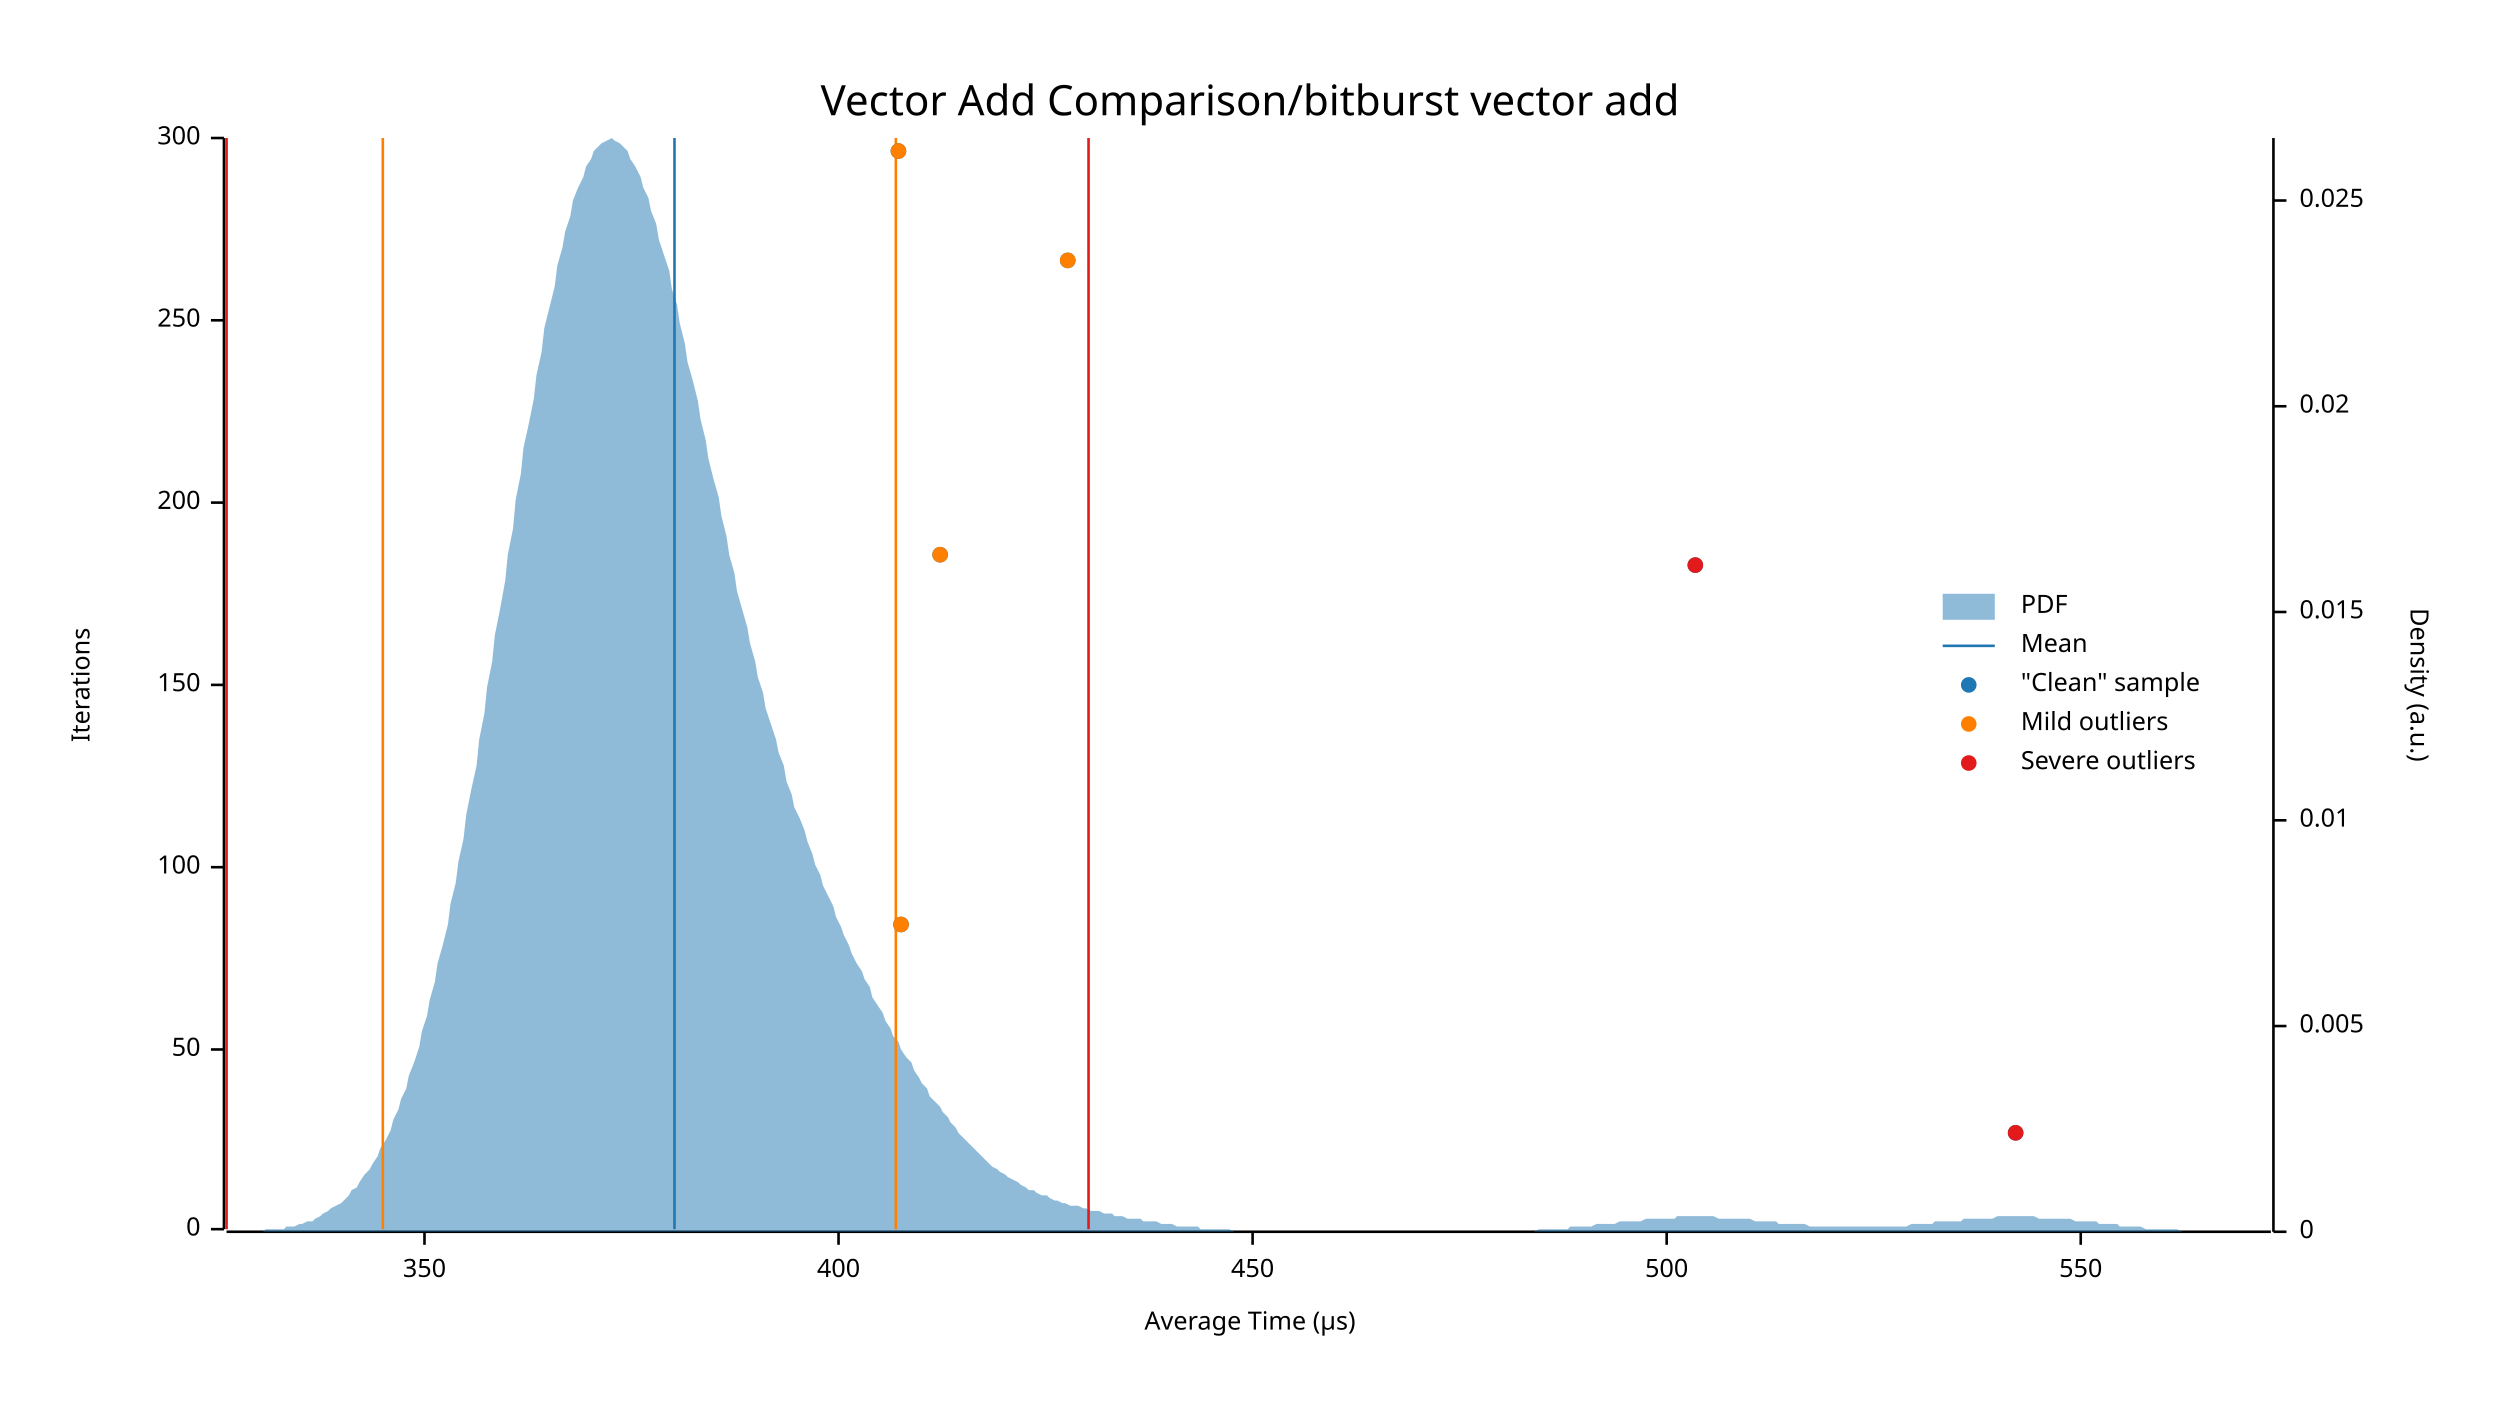
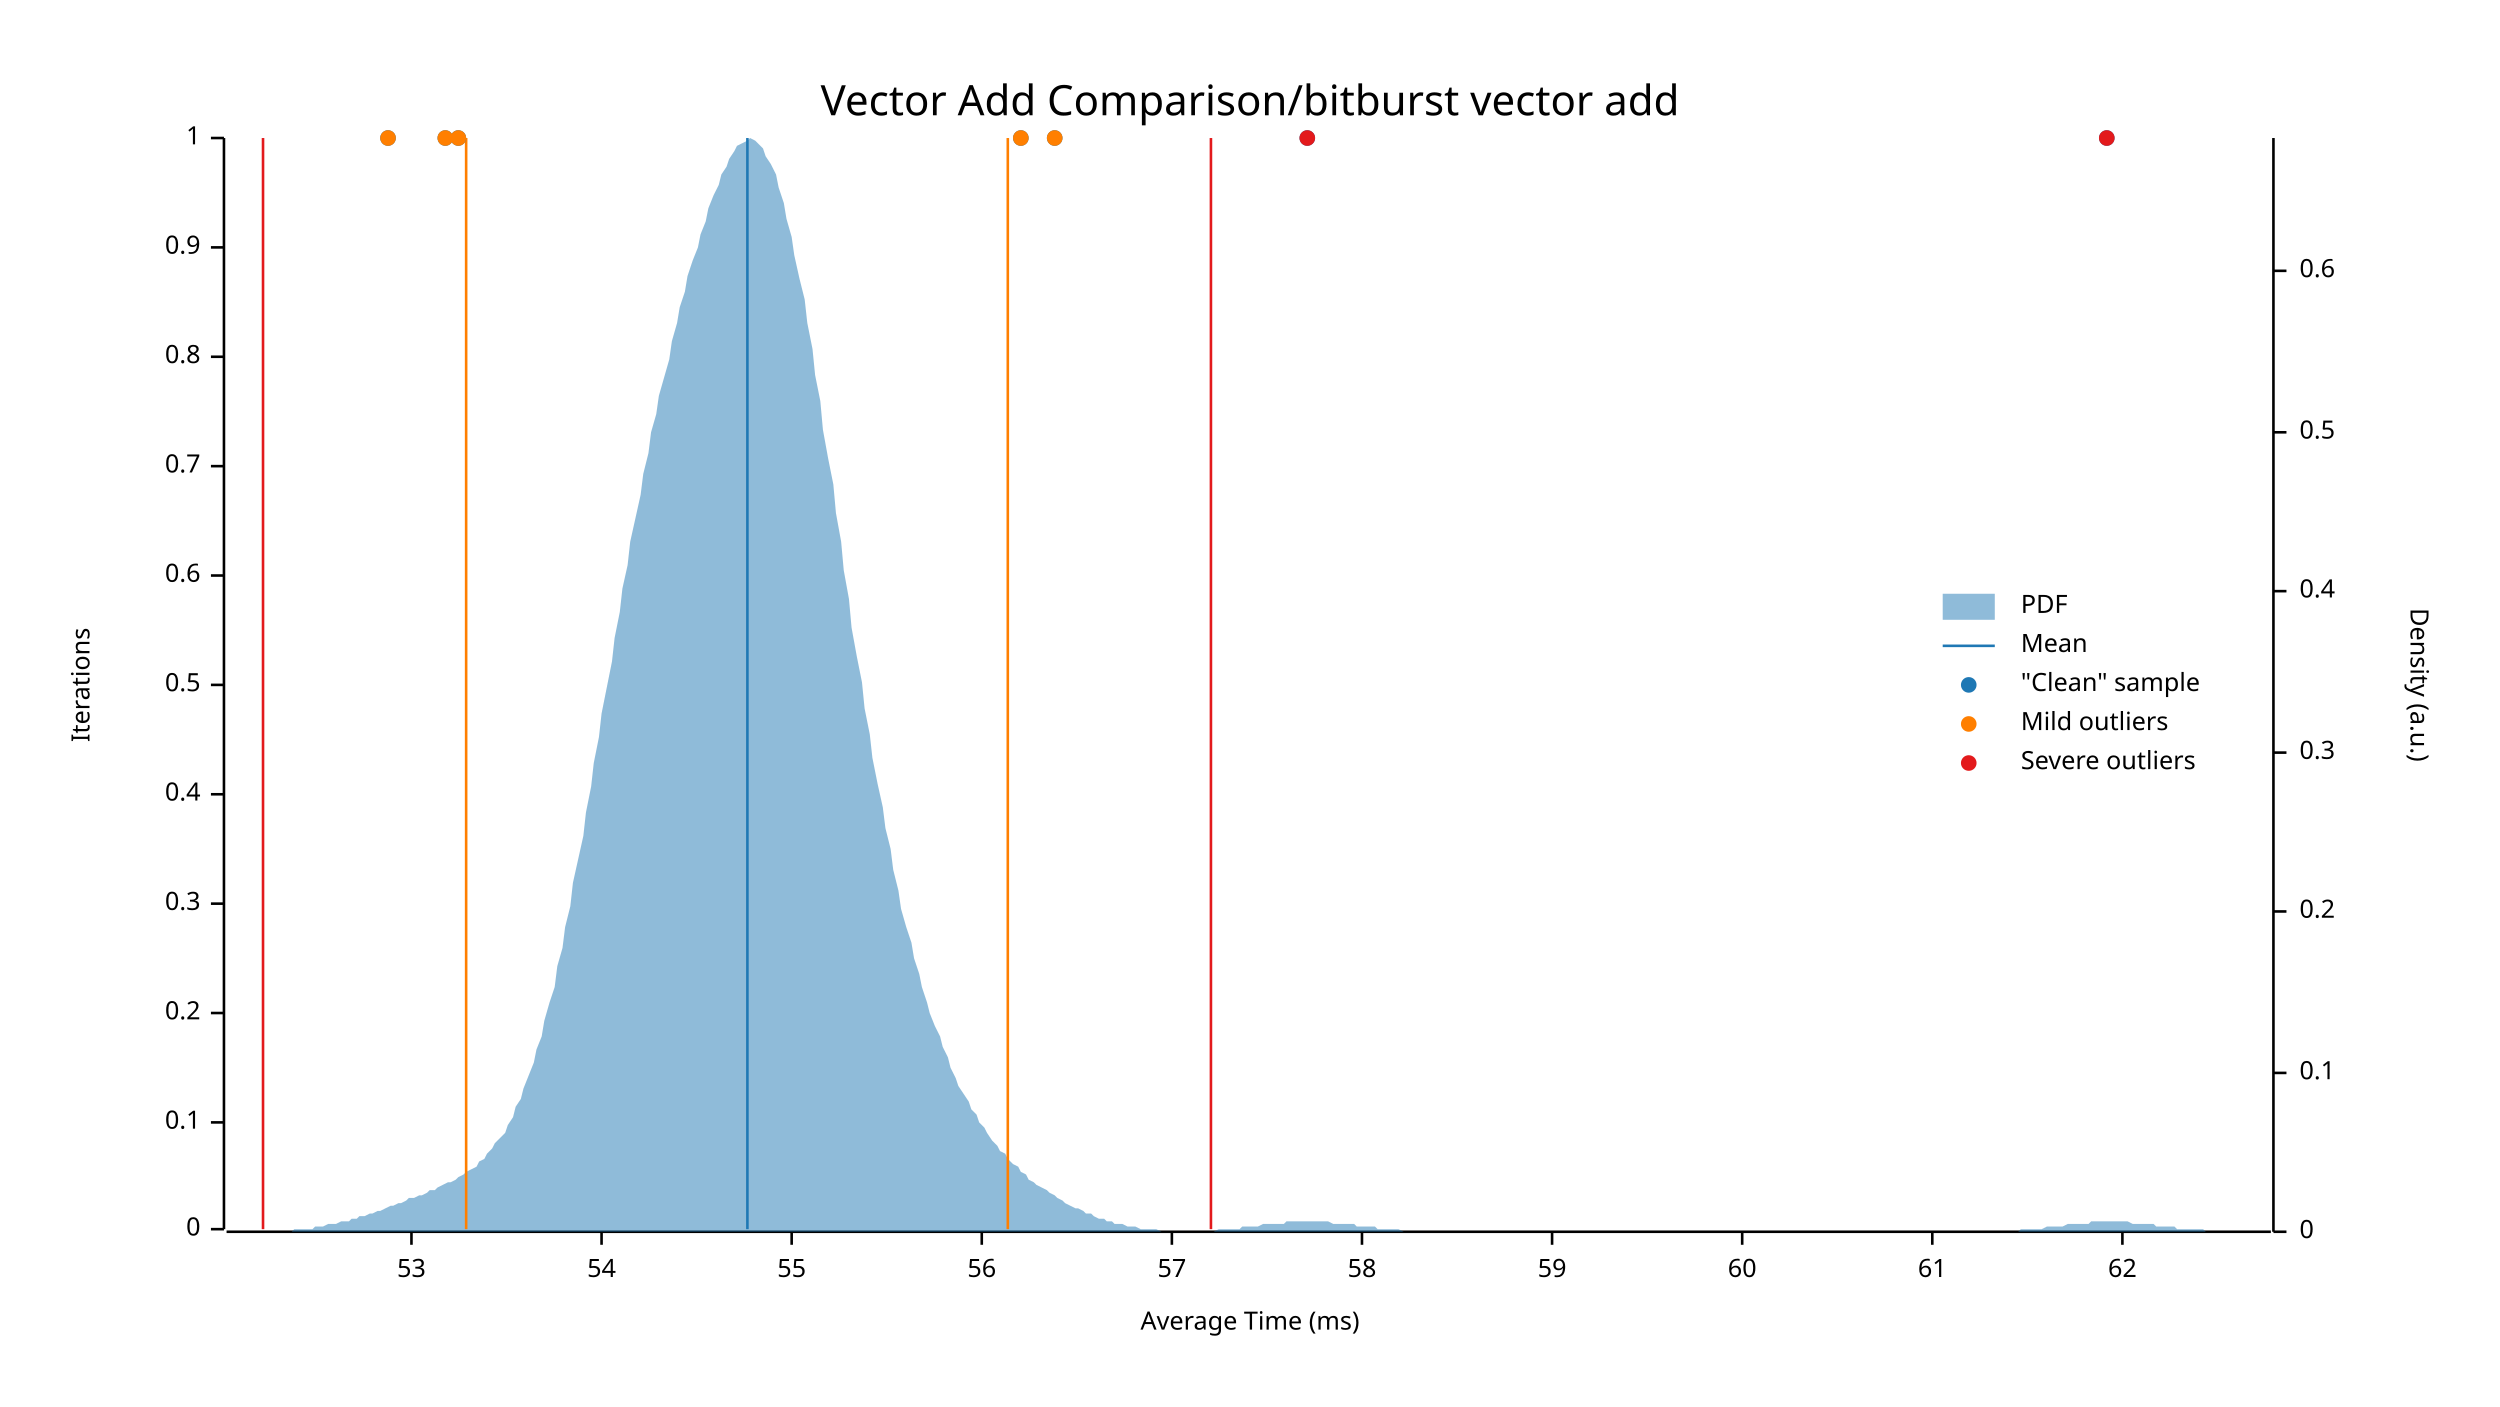
<svg xmlns="http://www.w3.org/2000/svg" width="960" height="540" viewBox="0 0 960 540">
  <text x="480" y="32" dy="0.76em" text-anchor="middle" font-family="sans-serif" font-size="16.129" opacity="1" fill="#000000">
Vector Add Comparison/bitburst vector add
</text>
  <text x="27" y="263" dy="0.76em" text-anchor="middle" font-family="sans-serif" font-size="9.677" opacity="1" fill="#000000" transform="rotate(270, 27, 263)">
Iterations
</text>
  <text x="480" y="513" dy="-0.5ex" text-anchor="middle" font-family="sans-serif" font-size="9.677" opacity="1" fill="#000000">
- Average Time (µs)
+ Average Time (ms)
</text>
  <polyline fill="none" opacity="1" stroke="#000000" stroke-width="1" points="86,53 86,472 " />
  <text x="77" y="472" dy="0.5ex" text-anchor="end" font-family="sans-serif" font-size="9.677" opacity="1" fill="#000000">
0
</text>
  <polyline fill="none" opacity="1" stroke="#000000" stroke-width="1" points="81,472 86,472 " />
-   <text x="77" y="403" dy="0.5ex" text-anchor="end" font-family="sans-serif" font-size="9.677" opacity="1" fill="#000000">
- 50
+   <text x="77" y="431" dy="0.5ex" text-anchor="end" font-family="sans-serif" font-size="9.677" opacity="1" fill="#000000">
+ 0.1
</text>
-   <polyline fill="none" opacity="1" stroke="#000000" stroke-width="1" points="81,403 86,403 " />
-   <text x="77" y="333" dy="0.5ex" text-anchor="end" font-family="sans-serif" font-size="9.677" opacity="1" fill="#000000">
- 100
+   <polyline fill="none" opacity="1" stroke="#000000" stroke-width="1" points="81,431 86,431 " />
+   <text x="77" y="389" dy="0.5ex" text-anchor="end" font-family="sans-serif" font-size="9.677" opacity="1" fill="#000000">
+ 0.2
</text>
-   <polyline fill="none" opacity="1" stroke="#000000" stroke-width="1" points="81,333 86,333 " />
+   <polyline fill="none" opacity="1" stroke="#000000" stroke-width="1" points="81,389 86,389 " />
+   <text x="77" y="347" dy="0.5ex" text-anchor="end" font-family="sans-serif" font-size="9.677" opacity="1" fill="#000000">
+ 0.3
+ </text>
+   <polyline fill="none" opacity="1" stroke="#000000" stroke-width="1" points="81,347 86,347 " />
+   <text x="77" y="305" dy="0.5ex" text-anchor="end" font-family="sans-serif" font-size="9.677" opacity="1" fill="#000000">
+ 0.4
+ </text>
+   <polyline fill="none" opacity="1" stroke="#000000" stroke-width="1" points="81,305 86,305 " />
  <text x="77" y="263" dy="0.5ex" text-anchor="end" font-family="sans-serif" font-size="9.677" opacity="1" fill="#000000">
- 150
+ 0.5
</text>
  <polyline fill="none" opacity="1" stroke="#000000" stroke-width="1" points="81,263 86,263 " />
-   <text x="77" y="193" dy="0.5ex" text-anchor="end" font-family="sans-serif" font-size="9.677" opacity="1" fill="#000000">
- 200
+   <text x="77" y="221" dy="0.5ex" text-anchor="end" font-family="sans-serif" font-size="9.677" opacity="1" fill="#000000">
+ 0.6
</text>
-   <polyline fill="none" opacity="1" stroke="#000000" stroke-width="1" points="81,193 86,193 " />
-   <text x="77" y="123" dy="0.5ex" text-anchor="end" font-family="sans-serif" font-size="9.677" opacity="1" fill="#000000">
- 250
+   <polyline fill="none" opacity="1" stroke="#000000" stroke-width="1" points="81,221 86,221 " />
+   <text x="77" y="179" dy="0.5ex" text-anchor="end" font-family="sans-serif" font-size="9.677" opacity="1" fill="#000000">
+ 0.7
</text>
-   <polyline fill="none" opacity="1" stroke="#000000" stroke-width="1" points="81,123 86,123 " />
+   <polyline fill="none" opacity="1" stroke="#000000" stroke-width="1" points="81,179 86,179 " />
+   <text x="77" y="137" dy="0.5ex" text-anchor="end" font-family="sans-serif" font-size="9.677" opacity="1" fill="#000000">
+ 0.8
+ </text>
+   <polyline fill="none" opacity="1" stroke="#000000" stroke-width="1" points="81,137 86,137 " />
+   <text x="77" y="95" dy="0.5ex" text-anchor="end" font-family="sans-serif" font-size="9.677" opacity="1" fill="#000000">
+ 0.9
+ </text>
+   <polyline fill="none" opacity="1" stroke="#000000" stroke-width="1" points="81,95 86,95 " />
  <text x="77" y="53" dy="0.5ex" text-anchor="end" font-family="sans-serif" font-size="9.677" opacity="1" fill="#000000">
- 300
+ 1
</text>
  <polyline fill="none" opacity="1" stroke="#000000" stroke-width="1" points="81,53 86,53 " />
  <polyline fill="none" opacity="1" stroke="#000000" stroke-width="1" points="87,473 872,473 " />
-   <text x="163" y="483" dy="0.76em" text-anchor="middle" font-family="sans-serif" font-size="9.677" opacity="1" fill="#000000">
- 350
+   <text x="158" y="483" dy="0.76em" text-anchor="middle" font-family="sans-serif" font-size="9.677" opacity="1" fill="#000000">
+ 53
</text>
-   <polyline fill="none" opacity="1" stroke="#000000" stroke-width="1" points="163,473 163,478 " />
-   <text x="322" y="483" dy="0.76em" text-anchor="middle" font-family="sans-serif" font-size="9.677" opacity="1" fill="#000000">
- 400
+   <polyline fill="none" opacity="1" stroke="#000000" stroke-width="1" points="158,473 158,478 " />
+   <text x="231" y="483" dy="0.76em" text-anchor="middle" font-family="sans-serif" font-size="9.677" opacity="1" fill="#000000">
+ 54
</text>
-   <polyline fill="none" opacity="1" stroke="#000000" stroke-width="1" points="322,473 322,478 " />
-   <text x="481" y="483" dy="0.76em" text-anchor="middle" font-family="sans-serif" font-size="9.677" opacity="1" fill="#000000">
- 450
+   <polyline fill="none" opacity="1" stroke="#000000" stroke-width="1" points="231,473 231,478 " />
+   <text x="304" y="483" dy="0.76em" text-anchor="middle" font-family="sans-serif" font-size="9.677" opacity="1" fill="#000000">
+ 55
</text>
-   <polyline fill="none" opacity="1" stroke="#000000" stroke-width="1" points="481,473 481,478 " />
-   <text x="640" y="483" dy="0.76em" text-anchor="middle" font-family="sans-serif" font-size="9.677" opacity="1" fill="#000000">
- 500
+   <polyline fill="none" opacity="1" stroke="#000000" stroke-width="1" points="304,473 304,478 " />
+   <text x="377" y="483" dy="0.76em" text-anchor="middle" font-family="sans-serif" font-size="9.677" opacity="1" fill="#000000">
+ 56
</text>
-   <polyline fill="none" opacity="1" stroke="#000000" stroke-width="1" points="640,473 640,478 " />
-   <text x="799" y="483" dy="0.76em" text-anchor="middle" font-family="sans-serif" font-size="9.677" opacity="1" fill="#000000">
- 550
+   <polyline fill="none" opacity="1" stroke="#000000" stroke-width="1" points="377,473 377,478 " />
+   <text x="450" y="483" dy="0.76em" text-anchor="middle" font-family="sans-serif" font-size="9.677" opacity="1" fill="#000000">
+ 57
</text>
-   <polyline fill="none" opacity="1" stroke="#000000" stroke-width="1" points="799,473 799,478 " />
+   <polyline fill="none" opacity="1" stroke="#000000" stroke-width="1" points="450,473 450,478 " />
+   <text x="523" y="483" dy="0.76em" text-anchor="middle" font-family="sans-serif" font-size="9.677" opacity="1" fill="#000000">
+ 58
+ </text>
+   <polyline fill="none" opacity="1" stroke="#000000" stroke-width="1" points="523,473 523,478 " />
+   <text x="596" y="483" dy="0.76em" text-anchor="middle" font-family="sans-serif" font-size="9.677" opacity="1" fill="#000000">
+ 59
+ </text>
+   <polyline fill="none" opacity="1" stroke="#000000" stroke-width="1" points="596,473 596,478 " />
+   <text x="669" y="483" dy="0.76em" text-anchor="middle" font-family="sans-serif" font-size="9.677" opacity="1" fill="#000000">
+ 60
+ </text>
+   <polyline fill="none" opacity="1" stroke="#000000" stroke-width="1" points="669,473 669,478 " />
+   <text x="742" y="483" dy="0.76em" text-anchor="middle" font-family="sans-serif" font-size="9.677" opacity="1" fill="#000000">
+ 61
+ </text>
+   <polyline fill="none" opacity="1" stroke="#000000" stroke-width="1" points="742,473 742,478 " />
+   <text x="815" y="483" dy="0.76em" text-anchor="middle" font-family="sans-serif" font-size="9.677" opacity="1" fill="#000000">
+ 62
+ </text>
+   <polyline fill="none" opacity="1" stroke="#000000" stroke-width="1" points="815,473 815,478 " />
  <text x="933" y="263" dy="0.76em" text-anchor="middle" font-family="sans-serif" font-size="9.677" opacity="1" fill="#000000" transform="rotate(90, 933, 263)">
Density (a.u.)
</text>
  <polyline fill="none" opacity="1" stroke="#000000" stroke-width="1" points="873,53 873,473 " />
  <text x="883" y="473" dy="0.5ex" text-anchor="start" font-family="sans-serif" font-size="9.677" opacity="1" fill="#000000">
0
</text>
  <polyline fill="none" opacity="1" stroke="#000000" stroke-width="1" points="873,473 878,473 " />
-   <text x="883" y="394" dy="0.5ex" text-anchor="start" font-family="sans-serif" font-size="9.677" opacity="1" fill="#000000">
- 0.005
+   <text x="883" y="412" dy="0.5ex" text-anchor="start" font-family="sans-serif" font-size="9.677" opacity="1" fill="#000000">
+ 0.1
</text>
-   <polyline fill="none" opacity="1" stroke="#000000" stroke-width="1" points="873,394 878,394 " />
-   <text x="883" y="315" dy="0.5ex" text-anchor="start" font-family="sans-serif" font-size="9.677" opacity="1" fill="#000000">
- 0.01
+   <polyline fill="none" opacity="1" stroke="#000000" stroke-width="1" points="873,412 878,412 " />
+   <text x="883" y="350" dy="0.5ex" text-anchor="start" font-family="sans-serif" font-size="9.677" opacity="1" fill="#000000">
+ 0.2
</text>
-   <polyline fill="none" opacity="1" stroke="#000000" stroke-width="1" points="873,315 878,315 " />
-   <text x="883" y="235" dy="0.5ex" text-anchor="start" font-family="sans-serif" font-size="9.677" opacity="1" fill="#000000">
- 0.015
+   <polyline fill="none" opacity="1" stroke="#000000" stroke-width="1" points="873,350 878,350 " />
+   <text x="883" y="289" dy="0.5ex" text-anchor="start" font-family="sans-serif" font-size="9.677" opacity="1" fill="#000000">
+ 0.3
</text>
-   <polyline fill="none" opacity="1" stroke="#000000" stroke-width="1" points="873,235 878,235 " />
-   <text x="883" y="156" dy="0.5ex" text-anchor="start" font-family="sans-serif" font-size="9.677" opacity="1" fill="#000000">
- 0.02
+   <polyline fill="none" opacity="1" stroke="#000000" stroke-width="1" points="873,289 878,289 " />
+   <text x="883" y="227" dy="0.5ex" text-anchor="start" font-family="sans-serif" font-size="9.677" opacity="1" fill="#000000">
+ 0.4
</text>
-   <polyline fill="none" opacity="1" stroke="#000000" stroke-width="1" points="873,156 878,156 " />
-   <text x="883" y="77" dy="0.5ex" text-anchor="start" font-family="sans-serif" font-size="9.677" opacity="1" fill="#000000">
- 0.025
+   <polyline fill="none" opacity="1" stroke="#000000" stroke-width="1" points="873,227 878,227 " />
+   <text x="883" y="166" dy="0.5ex" text-anchor="start" font-family="sans-serif" font-size="9.677" opacity="1" fill="#000000">
+ 0.5
</text>
-   <polyline fill="none" opacity="1" stroke="#000000" stroke-width="1" points="873,77 878,77 " />
-   <polygon opacity="0.5" fill="#1F78B4" points="87,473 88,473 90,473 91,473 93,473 94,473 96,473 98,473 99,473 101,473 102,472 104,472 105,472 107,472 109,472 110,471 112,471 113,471 115,470 116,470 118,469 120,469 121,468 123,467 124,466 126,465 127,464 129,463 131,462 132,461 134,459 135,457 137,456 138,454 140,451 142,449 143,447 145,444 146,441 148,438 150,434 151,430 153,426 154,422 156,418 157,413 159,408 161,402 162,396 164,390 165,384 167,377 168,370 170,363 172,355 173,347 175,339 176,331 178,322 179,313 181,303 183,294 184,284 186,274 187,264 189,254 190,244 192,234 194,223 195,213 197,203 198,192 200,182 201,172 203,163 205,153 206,144 208,135 209,126 211,118 213,110 214,102 216,95 217,89 219,83 220,77 222,72 224,68 225,64 227,61 228,58 230,56 231,55 233,54 235,53 236,54 238,55 239,56 241,58 242,61 244,64 246,68 247,72 249,76 250,81 252,86 253,92 255,98 257,104 258,111 260,117 261,124 263,132 264,139 266,146 268,154 269,161 271,169 272,176 274,184 276,191 277,198 279,206 280,213 282,220 283,227 285,234 287,241 288,247 290,254 291,260 293,266 294,272 296,278 298,284 299,289 301,294 302,300 304,305 305,310 307,314 309,319 310,323 312,328 313,332 315,336 316,340 318,344 320,348 321,352 323,356 324,359 326,363 327,366 329,370 331,373 332,376 334,379 335,383 337,386 339,389 340,392 342,395 343,398 345,400 346,403 348,406 350,408 351,411 353,414 354,416 356,418 357,421 359,423 361,425 362,427 364,429 365,431 367,433 368,435 370,437 372,439 373,440 375,442 376,443 378,445 379,446 381,448 383,449 384,450 386,451 387,452 389,453 391,454 392,455 394,456 395,457 397,457 398,458 400,459 402,459 403,460 405,461 406,461 408,462 409,462 411,463 413,463 414,463 416,464 417,464 419,465 420,465 422,465 424,466 425,466 427,466 428,467 430,467 431,467 433,468 435,468 436,468 438,468 439,469 441,469 442,469 444,469 446,470 447,470 449,470 450,470 452,471 454,471 455,471 457,471 458,471 460,471 461,472 463,472 465,472 466,472 468,472 469,472 471,472 472,472 474,473 476,473 477,473 479,473 480,473 482,473 483,473 485,473 487,473 488,473 490,473 491,473 493,473 494,473 496,473 498,473 499,473 501,473 502,473 504,473 505,473 507,473 509,473 510,473 512,473 513,473 515,473 517,473 518,473 520,473 521,473 523,473 524,473 526,473 528,473 529,473 531,473 532,473 534,473 535,473 537,473 539,473 540,473 542,473 543,473 545,473 546,473 548,473 550,473 551,473 553,473 554,473 556,473 557,473 559,473 561,473 562,473 564,473 565,473 567,473 568,473 570,473 572,473 573,473 575,473 576,473 578,473 580,473 581,473 583,473 584,473 586,473 587,473 589,473 591,472 592,472 594,472 595,472 597,472 598,472 600,472 602,472 603,471 605,471 606,471 608,471 609,471 611,471 613,470 614,470 616,470 617,470 619,470 620,470 622,469 624,469 625,469 627,469 628,469 630,469 632,468 633,468 635,468 636,468 638,468 639,468 641,468 643,468 644,467 646,467 647,467 649,467 650,467 652,467 654,467 655,467 657,467 658,467 660,468 661,468 663,468 665,468 666,468 668,468 669,468 671,468 672,468 674,469 676,469 677,469 679,469 680,469 682,469 683,470 685,470 687,470 688,470 690,470 691,470 693,470 695,471 696,471 698,471 699,471 701,471 702,471 704,471 706,471 707,471 709,471 710,471 712,471 713,471 715,471 717,471 718,471 720,471 721,471 723,471 724,471 726,471 728,471 729,471 731,471 732,471 734,470 735,470 737,470 739,470 740,470 742,470 743,469 745,469 746,469 748,469 750,469 751,469 753,469 754,468 756,468 758,468 759,468 761,468 762,468 764,468 765,468 767,467 769,467 770,467 772,467 773,467 775,467 776,467 778,467 780,467 781,467 783,468 784,468 786,468 787,468 789,468 791,468 792,468 794,468 795,468 797,469 798,469 800,469 802,469 803,469 805,469 806,470 808,470 809,470 811,470 813,470 814,471 816,471 817,471 819,471 821,471 822,471 824,472 825,472 827,472 828,472 830,472 832,472 833,472 835,472 836,472 838,473 839,473 841,473 843,473 844,473 846,473 847,473 849,473 850,473 852,473 854,473 855,473 857,473 858,473 860,473 861,473 863,473 865,473 866,473 868,473 869,473 871,473 873,473 873,473 87,473 " />
-   <polyline fill="none" opacity="1" stroke="#1F78B4" stroke-width="1" points="259,472 259,53 " />
-   <polyline fill="none" opacity="1" stroke="#FF7F00" stroke-width="1" points="147,472 147,53 " />
-   <polyline fill="none" opacity="1" stroke="#FF7F00" stroke-width="1" points="344,472 344,53 " />
-   <polyline fill="none" opacity="1" stroke="#E31A1C" stroke-width="1" points="87,472 87,53 " />
-   <polyline fill="none" opacity="1" stroke="#E31A1C" stroke-width="1" points="418,472 418,53 " />
-   <circle cx="774" cy="435" r="3" opacity="1" fill="#1F78B4" stroke="none" stroke-width="1" />
-   <circle cx="346" cy="355" r="3" opacity="1" fill="#1F78B4" stroke="none" stroke-width="1" />
-   <circle cx="651" cy="217" r="3" opacity="1" fill="#1F78B4" stroke="none" stroke-width="1" />
-   <circle cx="361" cy="213" r="3" opacity="1" fill="#1F78B4" stroke="none" stroke-width="1" />
-   <circle cx="410" cy="100" r="3" opacity="1" fill="#1F78B4" stroke="none" stroke-width="1" />
-   <circle cx="345" cy="58" r="3" opacity="1" fill="#1F78B4" stroke="none" stroke-width="1" />
-   <circle cx="346" cy="355" r="3" opacity="1" fill="#FF7F00" stroke="none" stroke-width="1" />
-   <circle cx="361" cy="213" r="3" opacity="1" fill="#FF7F00" stroke="none" stroke-width="1" />
-   <circle cx="410" cy="100" r="3" opacity="1" fill="#FF7F00" stroke="none" stroke-width="1" />
-   <circle cx="345" cy="58" r="3" opacity="1" fill="#FF7F00" stroke="none" stroke-width="1" />
-   <circle cx="774" cy="435" r="3" opacity="1" fill="#E31A1C" stroke="none" stroke-width="1" />
-   <circle cx="651" cy="217" r="3" opacity="1" fill="#E31A1C" stroke="none" stroke-width="1" />
+   <polyline fill="none" opacity="1" stroke="#000000" stroke-width="1" points="873,166 878,166 " />
+   <text x="883" y="104" dy="0.5ex" text-anchor="start" font-family="sans-serif" font-size="9.677" opacity="1" fill="#000000">
+ 0.6
+ </text>
+   <polyline fill="none" opacity="1" stroke="#000000" stroke-width="1" points="873,104 878,104 " />
+   <polygon opacity="0.5" fill="#1F78B4" points="87,473 88,473 90,473 91,473 93,473 94,473 96,473 98,473 99,473 101,473 102,473 104,473 105,473 107,473 109,473 110,473 112,473 113,472 115,472 116,472 118,472 120,472 121,471 123,471 124,471 126,470 127,470 129,470 131,469 132,469 134,469 135,468 137,468 138,467 140,467 142,466 143,466 145,465 146,465 148,464 150,463 151,463 153,462 154,462 156,461 157,460 159,460 161,459 162,459 164,458 165,457 167,457 168,456 170,455 172,454 173,454 175,453 176,452 178,451 179,450 181,449 183,448 184,446 186,445 187,443 189,441 190,439 192,437 194,435 195,432 197,429 198,425 200,422 201,418 203,413 205,408 206,403 208,398 209,392 211,385 213,379 214,371 216,364 217,356 219,348 220,339 222,330 224,321 225,312 227,302 228,293 230,283 231,274 233,264 235,254 236,245 238,235 239,226 241,217 242,208 244,199 246,190 247,182 249,174 250,166 252,159 253,152 255,145 257,138 258,131 260,124 261,118 263,112 264,106 266,100 268,95 269,90 271,85 272,80 274,75 276,71 277,67 279,64 280,61 282,58 283,56 285,55 287,54 288,53 290,54 291,55 293,57 294,60 296,63 298,67 299,72 301,78 302,84 304,91 305,98 307,107 309,115 310,124 312,134 313,144 315,154 316,165 318,176 320,186 321,197 323,208 324,219 326,230 327,241 329,252 331,262 332,272 334,282 335,291 337,301 339,310 340,318 342,326 343,334 345,342 346,349 348,356 350,362 351,368 353,374 354,379 356,385 357,389 359,394 361,398 362,402 364,406 365,410 367,414 368,417 370,420 372,423 373,426 375,428 376,431 378,433 379,435 381,438 383,440 384,442 386,443 387,445 389,447 391,448 392,450 394,451 395,453 397,454 398,455 400,456 402,457 403,458 405,459 406,460 408,461 409,462 411,463 413,464 414,464 416,465 417,466 419,466 420,467 422,468 424,468 425,469 427,469 428,470 430,470 431,470 433,471 435,471 436,471 438,472 439,472 441,472 442,472 444,472 446,473 447,473 449,473 450,473 452,473 454,473 455,473 457,473 458,473 460,473 461,473 463,473 465,473 466,473 468,472 469,472 471,472 472,472 474,472 476,472 477,471 479,471 480,471 482,471 483,471 485,470 487,470 488,470 490,470 491,470 493,470 494,469 496,469 498,469 499,469 501,469 502,469 504,469 505,469 507,469 509,469 510,469 512,470 513,470 515,470 517,470 518,470 520,470 521,471 523,471 524,471 526,471 528,471 529,472 531,472 532,472 534,472 535,472 537,472 539,473 540,473 542,473 543,473 545,473 546,473 548,473 550,473 551,473 553,473 554,473 556,473 557,473 559,473 561,473 562,473 564,473 565,473 567,473 568,473 570,473 572,473 573,473 575,473 576,473 578,473 580,473 581,473 583,473 584,473 586,473 587,473 589,473 591,473 592,473 594,473 595,473 597,473 598,473 600,473 602,473 603,473 605,473 606,473 608,473 609,473 611,473 613,473 614,473 616,473 617,473 619,473 620,473 622,473 624,473 625,473 627,473 628,473 630,473 632,473 633,473 635,473 636,473 638,473 639,473 641,473 643,473 644,473 646,473 647,473 649,473 650,473 652,473 654,473 655,473 657,473 658,473 660,473 661,473 663,473 665,473 666,473 668,473 669,473 671,473 672,473 674,473 676,473 677,473 679,473 680,473 682,473 683,473 685,473 687,473 688,473 690,473 691,473 693,473 695,473 696,473 698,473 699,473 701,473 702,473 704,473 706,473 707,473 709,473 710,473 712,473 713,473 715,473 717,473 718,473 720,473 721,473 723,473 724,473 726,473 728,473 729,473 731,473 732,473 734,473 735,473 737,473 739,473 740,473 742,473 743,473 745,473 746,473 748,473 750,473 751,473 753,473 754,473 756,473 758,473 759,473 761,473 762,473 764,473 765,473 767,473 769,473 770,473 772,473 773,473 775,473 776,472 778,472 780,472 781,472 783,472 784,472 786,471 787,471 789,471 791,471 792,471 794,470 795,470 797,470 798,470 800,470 802,470 803,469 805,469 806,469 808,469 809,469 811,469 813,469 814,469 816,469 817,469 819,470 821,470 822,470 824,470 825,470 827,470 828,471 830,471 832,471 833,471 835,471 836,472 838,472 839,472 841,472 843,472 844,472 846,472 847,473 849,473 850,473 852,473 854,473 855,473 857,473 858,473 860,473 861,473 863,473 865,473 866,473 868,473 869,473 871,473 873,473 873,473 87,473 " />
+   <polyline fill="none" opacity="1" stroke="#1F78B4" stroke-width="1" points="287,472 287,53 " />
+   <polyline fill="none" opacity="1" stroke="#FF7F00" stroke-width="1" points="179,472 179,53 " />
+   <polyline fill="none" opacity="1" stroke="#FF7F00" stroke-width="1" points="387,472 387,53 " />
+   <polyline fill="none" opacity="1" stroke="#E31A1C" stroke-width="1" points="101,472 101,53 " />
+   <polyline fill="none" opacity="1" stroke="#E31A1C" stroke-width="1" points="465,472 465,53 " />
+   <circle cx="405" cy="53" r="3" opacity="1" fill="#1F78B4" stroke="none" stroke-width="1" />
+   <circle cx="809" cy="53" r="3" opacity="1" fill="#1F78B4" stroke="none" stroke-width="1" />
+   <circle cx="171" cy="53" r="3" opacity="1" fill="#1F78B4" stroke="none" stroke-width="1" />
+   <circle cx="176" cy="53" r="3" opacity="1" fill="#1F78B4" stroke="none" stroke-width="1" />
+   <circle cx="502" cy="53" r="3" opacity="1" fill="#1F78B4" stroke="none" stroke-width="1" />
+   <circle cx="149" cy="53" r="3" opacity="1" fill="#1F78B4" stroke="none" stroke-width="1" />
+   <circle cx="392" cy="53" r="3" opacity="1" fill="#1F78B4" stroke="none" stroke-width="1" />
+   <circle cx="405" cy="53" r="3" opacity="1" fill="#FF7F00" stroke="none" stroke-width="1" />
+   <circle cx="171" cy="53" r="3" opacity="1" fill="#FF7F00" stroke="none" stroke-width="1" />
+   <circle cx="176" cy="53" r="3" opacity="1" fill="#FF7F00" stroke="none" stroke-width="1" />
+   <circle cx="149" cy="53" r="3" opacity="1" fill="#FF7F00" stroke="none" stroke-width="1" />
+   <circle cx="392" cy="53" r="3" opacity="1" fill="#FF7F00" stroke="none" stroke-width="1" />
+   <circle cx="809" cy="53" r="3" opacity="1" fill="#E31A1C" stroke="none" stroke-width="1" />
+   <circle cx="502" cy="53" r="3" opacity="1" fill="#E31A1C" stroke="none" stroke-width="1" />
  <text x="776" y="228" dy="0.76em" text-anchor="start" font-family="sans-serif" font-size="9.677" opacity="1" fill="#000000">
PDF
</text>
  <text x="776" y="243" dy="0.76em" text-anchor="start" font-family="sans-serif" font-size="9.677" opacity="1" fill="#000000">
Mean
</text>
  <text x="776" y="258" dy="0.76em" text-anchor="start" font-family="sans-serif" font-size="9.677" opacity="1" fill="#000000">
"Clean" sample
</text>
  <text x="776" y="273" dy="0.76em" text-anchor="start" font-family="sans-serif" font-size="9.677" opacity="1" fill="#000000">
Mild outliers
</text>
  <text x="776" y="288" dy="0.76em" text-anchor="start" font-family="sans-serif" font-size="9.677" opacity="1" fill="#000000">
Severe outliers
</text>
  <rect x="746" y="228" width="20" height="10" opacity="0.5" fill="#1F78B4" stroke="none" />
  <polyline fill="none" opacity="1" stroke="#1F78B4" stroke-width="1" points="746,248 766,248 " />
  <circle cx="756" cy="263" r="3" opacity="1" fill="#1F78B4" stroke="none" stroke-width="1" />
  <circle cx="756" cy="278" r="3" opacity="1" fill="#FF7F00" stroke="none" stroke-width="1" />
  <circle cx="756" cy="293" r="3" opacity="1" fill="#E31A1C" stroke="none" stroke-width="1" />
</svg>
